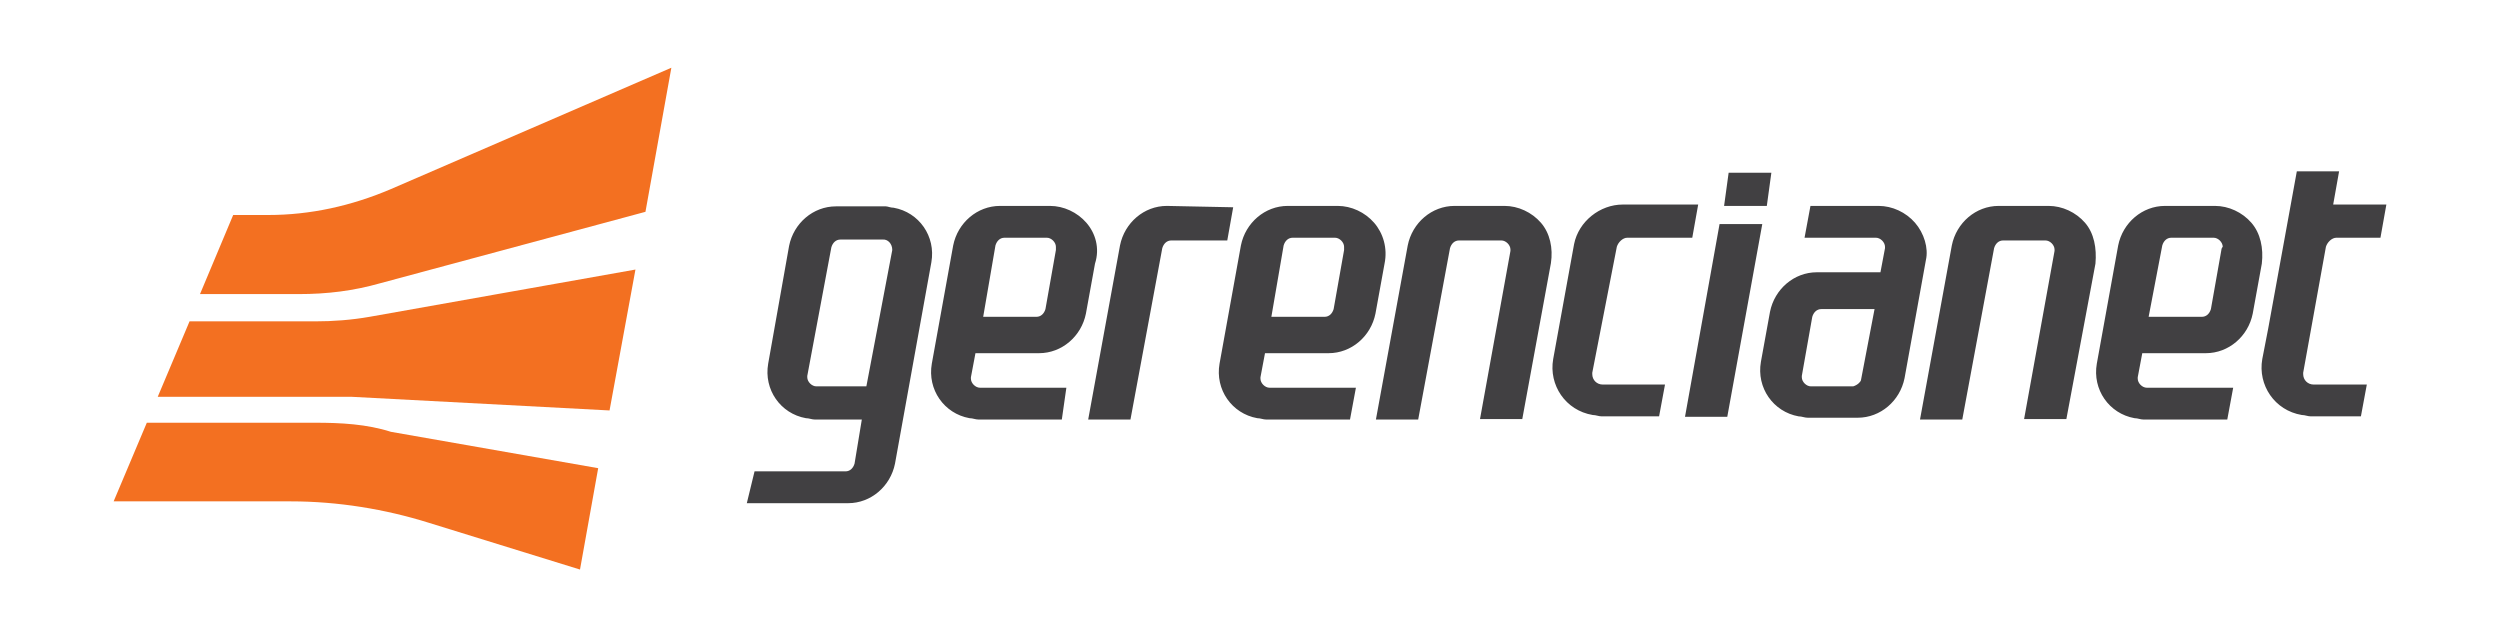
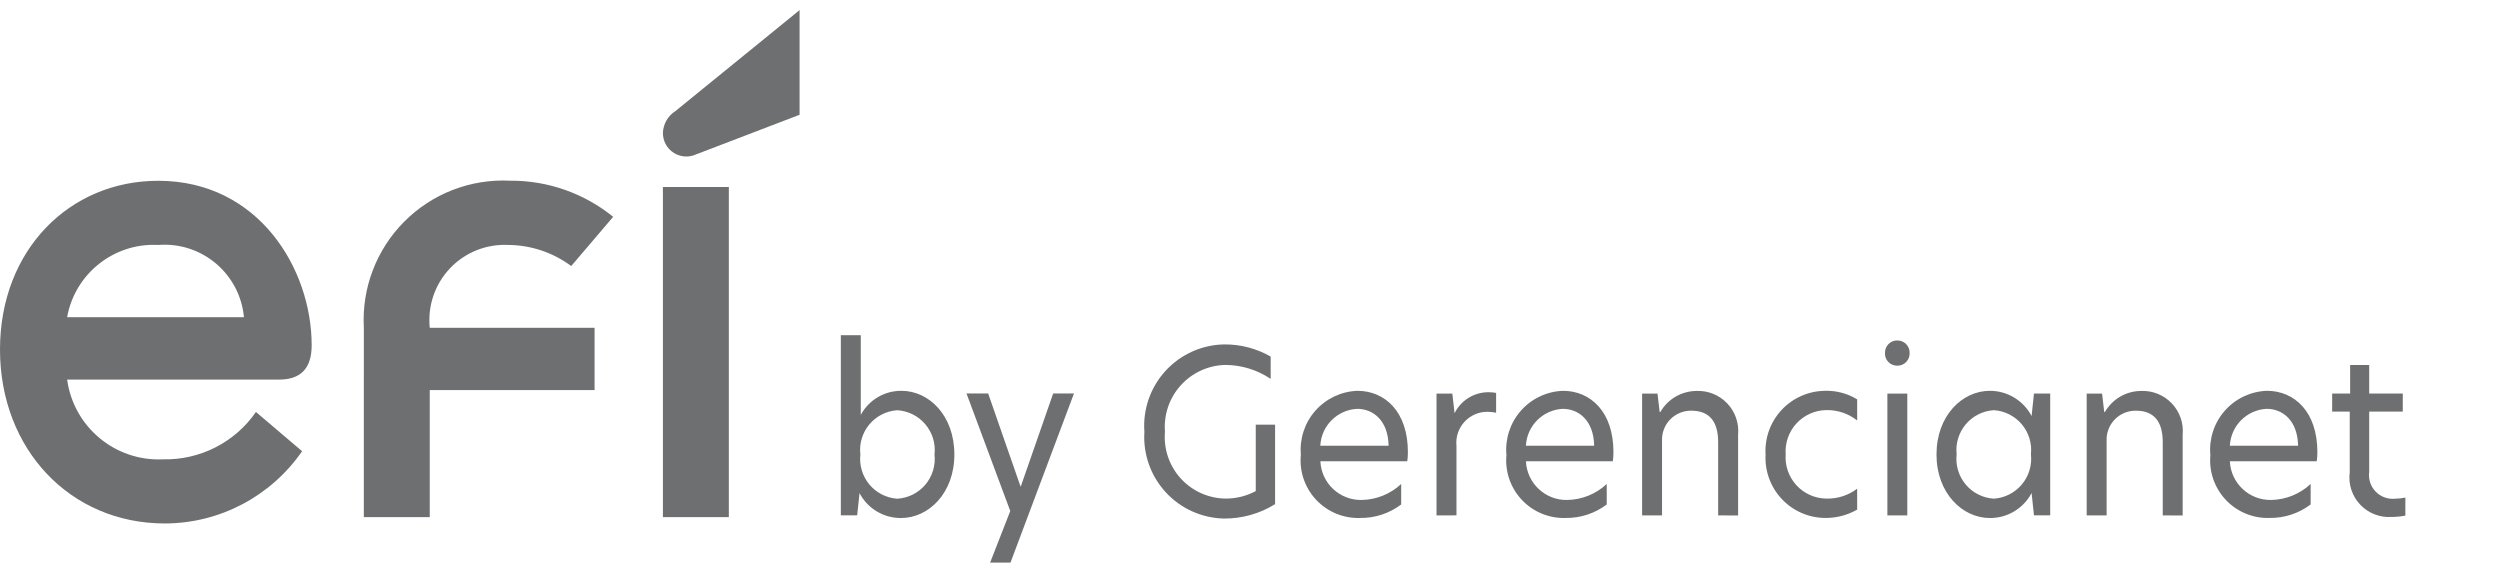
- <svg xmlns="http://www.w3.org/2000/svg" enable-background="new 0 0 550 140" version="1.1" viewBox="0 0 550 140" xml:space="preserve">
-   <style type="text/css">
- 	.st0{fill:#414042;}
- 	.st1{fill:#F37021;}
- </style>
-   <path class="st0" d="m511.7 54.3c0.3-1 1.3-2 2.3-2h9.7l1.3-7.3h-11.7l1.3-7.3h-9.3l-6.3 34.6-1.3 6.7c-1 5.7 2.7 11.3 8.7 12.3 0.7 0 1.3 0.3 2 0.3h11l1.3-7h-11.7c-1.3 0-2.3-1-2.3-2.3v-0.3zm-16.4-5.3c-2-2.3-5-3.7-8-3.7h-11c-5 0-9.3 3.7-10.3 8.7l-4.7 26c-1 5.7 2.7 11 8.3 12 0.7 0 1.3 0.3 2 0.3h18.4l1.3-7h-19c-1 0-2-1-2-2v-0.3l1-5.3h14c5 0 9.3-3.7 10.3-8.7l2-11c0.4-3.4-0.3-6.7-2.3-9zm-6.6 6-2.3 13c-0.3 1-1 1.7-2 1.7h-11.7l3-15.7c0.3-1 1-1.7 2-1.7h9.3c1 0 2 1 2 2-0.3 0.3-0.3 0.7-0.3 0.7zm-30-6c-2-2.3-5-3.7-8-3.7h-11c-5 0-9.3 3.7-10.3 8.7l-7 38.3h9.3l7-37.7c0.3-1 1-1.7 2-1.7h9.3c1 0 2 1 2 2v0.3l-6.7 37h9.3l6.4-34.2c0.3-3.4-0.3-6.7-2.3-9zm-78.4-11-1 7.3h9.4l1-7.3zm-2 11.3-7.6 42.4h9.3l7.7-42.4zm-22.6 5c0.3-1 1.3-2 2.3-2h14.3l1.3-7.3h-16.6c-5 0-9.7 3.7-10.7 8.7l-4.6 25.3c-1 5.7 2.7 11.3 8.7 12.3 0.7 0 1.3 0.3 2 0.3h12.6l1.3-7h-13.7c-1.3 0-2.3-1-2.3-2.3v-0.3zm65.6-5.3c-2-2.3-5-3.7-8-3.7h-15l-1.3 7h15.7c1 0 2 1 2 2v0.3l-1 5.3h-14c-5 0-9.3 3.7-10.3 8.7l-2 11c-1 5.7 2.7 11 8.3 12 0.7 0 1.3 0.3 2 0.3h11c5 0 9.3-3.7 10.3-8.7l4.7-26c0.6-2.6-0.4-5.9-2.4-8.2zm-13.6 36h-9.3c-1 0-2-1-2-2v-0.3l2.3-13c0.3-1 1-1.7 2-1.7h11.7l-3 15.7c-0.1 0.3-0.7 1-1.7 1.3zm-105.4-36c-2-2.3-5-3.7-8-3.7h-11c-5 0-9.3 3.7-10.3 8.7l-4.7 26c-1 5.7 2.7 11 8.3 12 0.7 0 1.3 0.3 2 0.3h18.4l1.3-7h-19c-1 0-2-1-2-2v-0.3l1-5.3h14c5 0 9.3-3.7 10.3-8.7l2-11c0.7-3.4-0.3-6.7-2.3-9zm-6.6 6-2.3 13c-0.3 1-1 1.7-2 1.7h-11.7l2.7-15.7c0.3-1 1-1.7 2-1.7h9.3c1 0 2 1 2 2v0.7zm-56.7-6c-2-2.3-5-3.7-8-3.7h-11c-5 0-9.3 3.7-10.3 8.7l-4.7 26c-1 5.7 2.7 11 8.3 12 0.7 0 1.3 0.3 2 0.3h18.3l1-7h-19c-1 0-2-1-2-2v-0.3l1-5.3h14c5 0 9.3-3.7 10.3-8.7l2-11c1.1-3.4 0.1-6.7-1.9-9zm-6.7 6-2.3 13c-0.3 1-1 1.7-2 1.7h-11.7l2.7-15.7c0.3-1 1-1.7 2-1.7h9.3c1 0 2 1 2 2v0.7zm24.4-9.7c-5 0-9.3 3.7-10.3 8.7l-7 38.3h9.3l7-37.7c0.3-1 1-1.7 2-1.7h12.3l1.3-7.3-14.6-0.3zm82.3 3.7c-2-2.3-5-3.7-8-3.7h-11c-5 0-9.3 3.7-10.3 8.7l-7 38.3h9.3l7-37.7c0.3-1 1-1.7 2-1.7h9.3c1 0 2 1 2 2v0.3l-6.7 37h9.3l6.3-34.3c0.5-3.3-0.2-6.6-2.2-8.9zm-174.7 61.7h22.3c5 0 9.3-3.7 10.3-8.7l8-44.3c1-5.7-2.7-11-8.3-12-0.7 0-1.3-0.3-1.7-0.3h-11c-5 0-9.3 3.7-10.3 8.7l-4.6 25.9c-1 5.7 2.7 11 8.3 12 0.7 0 1.3 0.3 2 0.3h10.3l-1.6 9.7c-0.3 1-1 1.7-2 1.7h-20zm32-55.7-5.7 30h-11c-1 0-2-1-2-2v-0.3l5.3-28.3c0.3-1 1-1.7 2-1.7h9.3c1.1-0.1 2.1 0.9 2.1 2.3z" />
-   <path class="st1" d="m69.3 93h-37l-7.3 17.3h39c10.3 0 20.7 1.7 30.3 4.7l33.3 10.3 4-22.3-45.6-8c-5.3-1.7-11-2-16.7-2zm-34.6-5.7h42.7l56.7 3 5.7-31-58.5 10.4c-4 0.7-8 1-12 1h-27.6zm49-25 58.3-15.7 5.7-31.7-61.7 26.7c-8.7 3.7-17.7 5.7-27 5.7h-7.7l-7.3 17.4h21.7c6.3 0 12-0.7 18-2.4z" />
+ <svg xmlns="http://www.w3.org/2000/svg" id="efi-logo-gray" width="142.2" height="32.5" viewBox="0 0 142.2 32.5">
+   <g id="Grupo_25715" data-name="Grupo 25715">
+     <rect id="Retângulo_3014" data-name="Retângulo 3014" width="142.2" height="32" transform="translate(0)" fill="none" />
+     <path id="Caminho_21382" data-name="Caminho 21382" d="M39.65,8.185l5.83-2.232V0L38.422,5.74a1.534,1.534,0,0,0-.716,1.24,1.333,1.333,0,0,0,1.943,1.2M37.706,28.841h3.75V10.063h-3.75Zm-17.012,0h3.75V21.613H33.82V18.07H24.445a4.276,4.276,0,0,1,4.466-4.712,6.068,6.068,0,0,1,3.58,1.2l2.386-2.8a9.208,9.208,0,0,0-5.864-2.055,7.935,7.935,0,0,0-8.318,8.362ZM3.818,17.468A5,5,0,0,1,9,13.358a4.538,4.538,0,0,1,4.875,4.11Zm13.91,1.594c0-4.323-3-9.354-8.728-9.354-5.046,0-9,3.933-9,9.6S3.989,29.2,9.376,29.2a9.505,9.505,0,0,0,7.807-4.11l-2.625-2.232a6.248,6.248,0,0,1-5.284,2.693,5.251,5.251,0,0,1-5.455-4.535H15.877c1.159,0,1.851-.567,1.851-1.949" transform="translate(0 0.575)" fill="#6e6f71" />
+     <g id="Grupo_25712" data-name="Grupo 25712" transform="translate(47.827 19.065)">
+       <path id="Caminho_21415" data-name="Caminho 21415" d="M-121.509-1971.708l1.146-2.933-2.489-6.685h1.232l1.836,5.276h.024l1.837-5.276h1.183l-3.61,9.618Zm8.774-7.44a4.633,4.633,0,0,1,4.547-4.97,5.211,5.211,0,0,1,2.637.692v1.269a4.666,4.666,0,0,0-2.587-.794,3.525,3.525,0,0,0-3.426,3.8,3.5,3.5,0,0,0,3.364,3.8,3.588,3.588,0,0,0,1.8-.423v-3.778h1.1v4.52a5.437,5.437,0,0,1-2.907.819A4.634,4.634,0,0,1-112.734-1979.148Zm60.633,1.318a3.348,3.348,0,0,1,3.216-3.649c1.577,0,2.871,1.2,2.871,3.483a3.333,3.333,0,0,1-.037.525h-4.941a2.306,2.306,0,0,0,2.354,2.2,3.374,3.374,0,0,0,2.242-.909v1.165a3.785,3.785,0,0,1-2.329.768A3.276,3.276,0,0,1-52.1-1977.83Zm1.109-.524h3.881c-.025-1.435-.875-2.1-1.787-2.1A2.21,2.21,0,0,0-50.993-1978.355Zm-16.686.5c0-2.216,1.466-3.624,3.031-3.624a2.675,2.675,0,0,1,2.378,1.434l.135-1.281h.924v6.928h-.924l-.135-1.267a2.663,2.663,0,0,1-2.378,1.421C-66.212-1974.244-67.679-1975.665-67.679-1977.855Zm1.145,0a2.264,2.264,0,0,0,2.12,2.51,2.275,2.275,0,0,0,2.107-2.523,2.27,2.27,0,0,0-2.107-2.51A2.269,2.269,0,0,0-66.533-1977.855Zm-10.869-.013a3.421,3.421,0,0,1,3.364-3.611,3.321,3.321,0,0,1,1.848.486v1.2a2.742,2.742,0,0,0-1.787-.589,2.349,2.349,0,0,0-2.28,2.51,2.348,2.348,0,0,0,2.292,2.523,2.78,2.78,0,0,0,1.774-.563v1.19a3.589,3.589,0,0,1-1.848.474A3.417,3.417,0,0,1-77.4-1977.868Zm-14.739.038a3.348,3.348,0,0,1,3.217-3.649c1.577,0,2.871,1.2,2.871,3.483a3.234,3.234,0,0,1-.037.525h-4.941a2.307,2.307,0,0,0,2.354,2.2,3.375,3.375,0,0,0,2.242-.909v1.165a3.785,3.785,0,0,1-2.329.768A3.277,3.277,0,0,1-92.141-1977.83Zm1.109-.524h3.881c-.024-1.435-.874-2.1-1.786-2.1A2.21,2.21,0,0,0-91.033-1978.355Zm-12.8.524a3.348,3.348,0,0,1,3.216-3.649c1.578,0,2.871,1.2,2.871,3.483a3.242,3.242,0,0,1-.037.525h-4.941a2.306,2.306,0,0,0,2.354,2.2,3.372,3.372,0,0,0,2.242-.909v1.165a3.783,3.783,0,0,1-2.329.768A3.276,3.276,0,0,1-103.836-1977.83Zm1.109-.524h3.881c-.025-1.435-.875-2.1-1.787-2.1A2.21,2.21,0,0,0-102.728-1978.355Zm-26.212,2.689-.136,1.267H-130v-10.245h1.134v4.534a2.6,2.6,0,0,1,2.316-1.37c1.565,0,3.007,1.4,3.007,3.624,0,2.2-1.466,3.611-3.032,3.611A2.644,2.644,0,0,1-128.94-1975.665Zm.049-2.2a2.266,2.266,0,0,0,2.095,2.523,2.264,2.264,0,0,0,2.12-2.51,2.269,2.269,0,0,0-2.12-2.523A2.262,2.262,0,0,0-128.891-1977.868Zm84.713,1.05v-3.483h-1v-1.025h1.022v-1.626h1.085v1.626h1.91v1.025h-1.91v3.432a1.349,1.349,0,0,0,1.466,1.524,3.349,3.349,0,0,0,.591-.064v1.025a4.07,4.07,0,0,1-.788.076A2.25,2.25,0,0,1-44.178-1976.818Zm-10.636,2.421v-4.162c0-1.216-.53-1.793-1.528-1.793a1.645,1.645,0,0,0-1.664,1.729v4.226h-1.134v-6.928h.875l.123,1.05h.037a2.389,2.389,0,0,1,2.046-1.2,2.284,2.284,0,0,1,2.378,2.5v4.585Zm-25.288,0v-4.162c0-1.216-.53-1.793-1.529-1.793a1.645,1.645,0,0,0-1.663,1.729v4.226h-1.134v-6.928h.875l.124,1.05h.037a2.388,2.388,0,0,1,2.046-1.2,2.284,2.284,0,0,1,2.378,2.5v4.585Zm-16.02,0v-6.928h.9l.124,1.1h.012a2.144,2.144,0,0,1,1.91-1.178,2.284,2.284,0,0,1,.444.039v1.127a2.742,2.742,0,0,0-.468-.052,1.763,1.763,0,0,0-1.787,1.947v3.944Zm25.645,0v-6.928h1.133v6.928Zm-.135-9.232a.69.69,0,0,1,.7-.718.69.69,0,0,1,.7.718.69.69,0,0,1-.7.717A.69.69,0,0,1-70.611-1983.631Z" transform="translate(130 1984.643)" fill="#6e6f71" stroke="rgba(0,0,0,0)" stroke-width="1" />
+     </g>
+   </g>
</svg>
